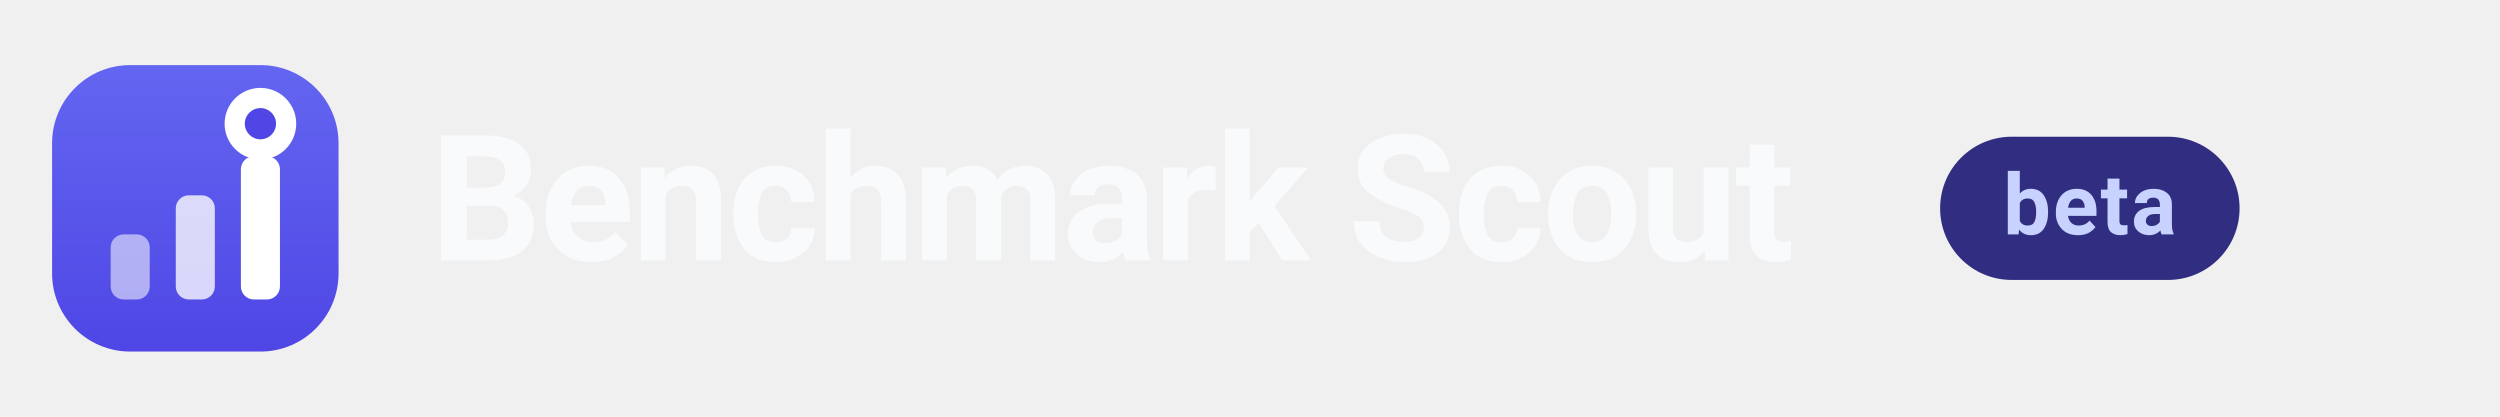
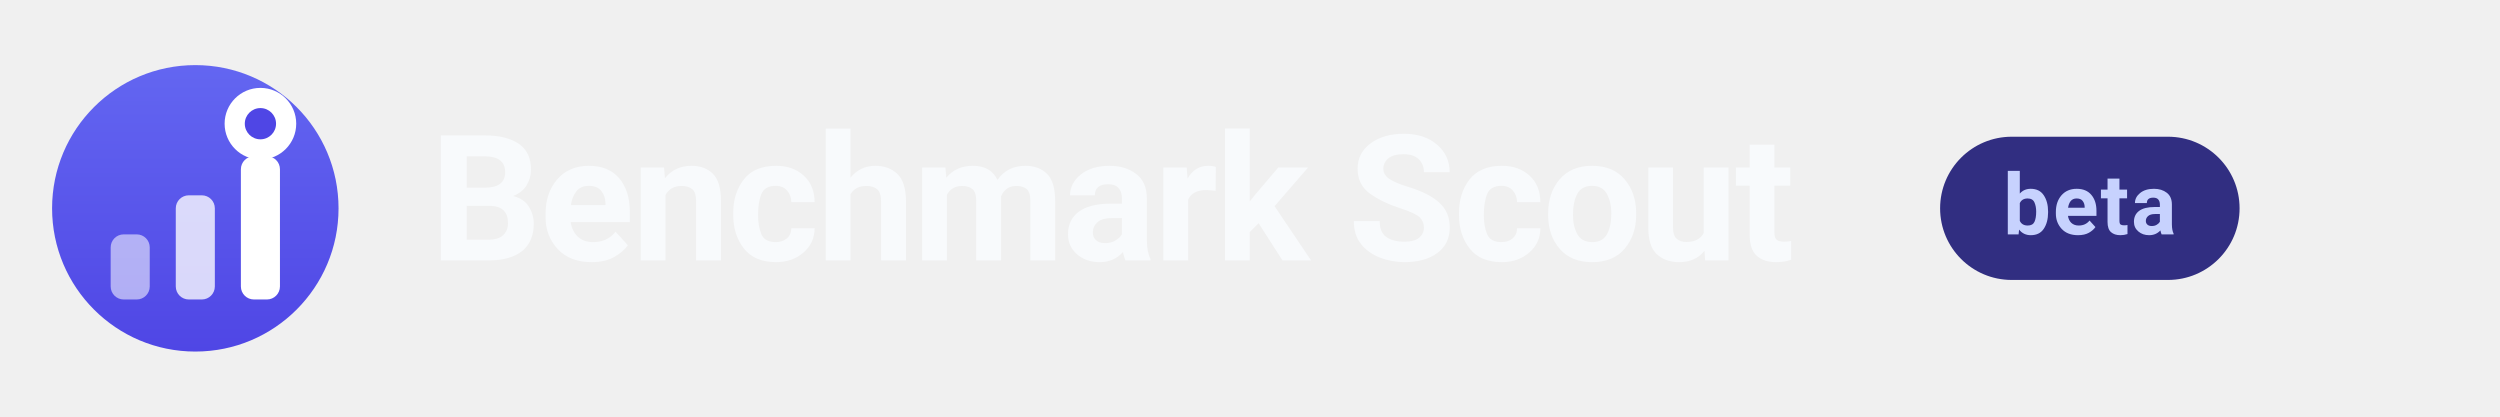
<svg xmlns="http://www.w3.org/2000/svg" viewBox="0 0 384 64" width="384" height="64" role="img" aria-label="Benchmark Scout">
  <defs>
    <linearGradient id="tile" x1="0" y1="0" x2="0" y2="1">
      <stop offset="0" stop-color="#6366f1" />
      <stop offset="1" stop-color="#4f46e5" />
    </linearGradient>
  </defs>
-   <rect x="8" y="10" width="44" height="44" rx="12" fill="url(#tile)" />
+   <circle cx="30" cy="32" r="22" fill="url(#tile)" />
  <rect x="17" y="36" width="6" height="10" rx="2" fill="#ffffff" opacity="0.55" />
  <rect x="27" y="30" width="6" height="16" rx="2" fill="#ffffff" opacity="0.78" />
  <rect x="37" y="24" width="6" height="22" rx="2" fill="#ffffff" />
  <circle cx="40" cy="19" r="5.5" fill="#ffffff" />
  <circle cx="40" cy="19" r="2.4" fill="#4f46e5" />
  <text x="66" y="40" font-family="-apple-system, BlinkMacSystemFont, 'Segoe UI', Roboto, Helvetica, Arial, sans-serif" font-size="27" font-weight="700" letter-spacing="-0.4" fill="#f8fafc">Benchmark Scout</text>
  <rect x="298" y="21" width="46" height="22" rx="11" fill="#312e81" />
  <text x="321" y="36" text-anchor="middle" font-family="-apple-system, BlinkMacSystemFont, 'Segoe UI', Roboto, Helvetica, Arial, sans-serif" font-size="13" font-weight="700" letter-spacing="0.3" fill="#c7d2fe">beta</text>
</svg>
